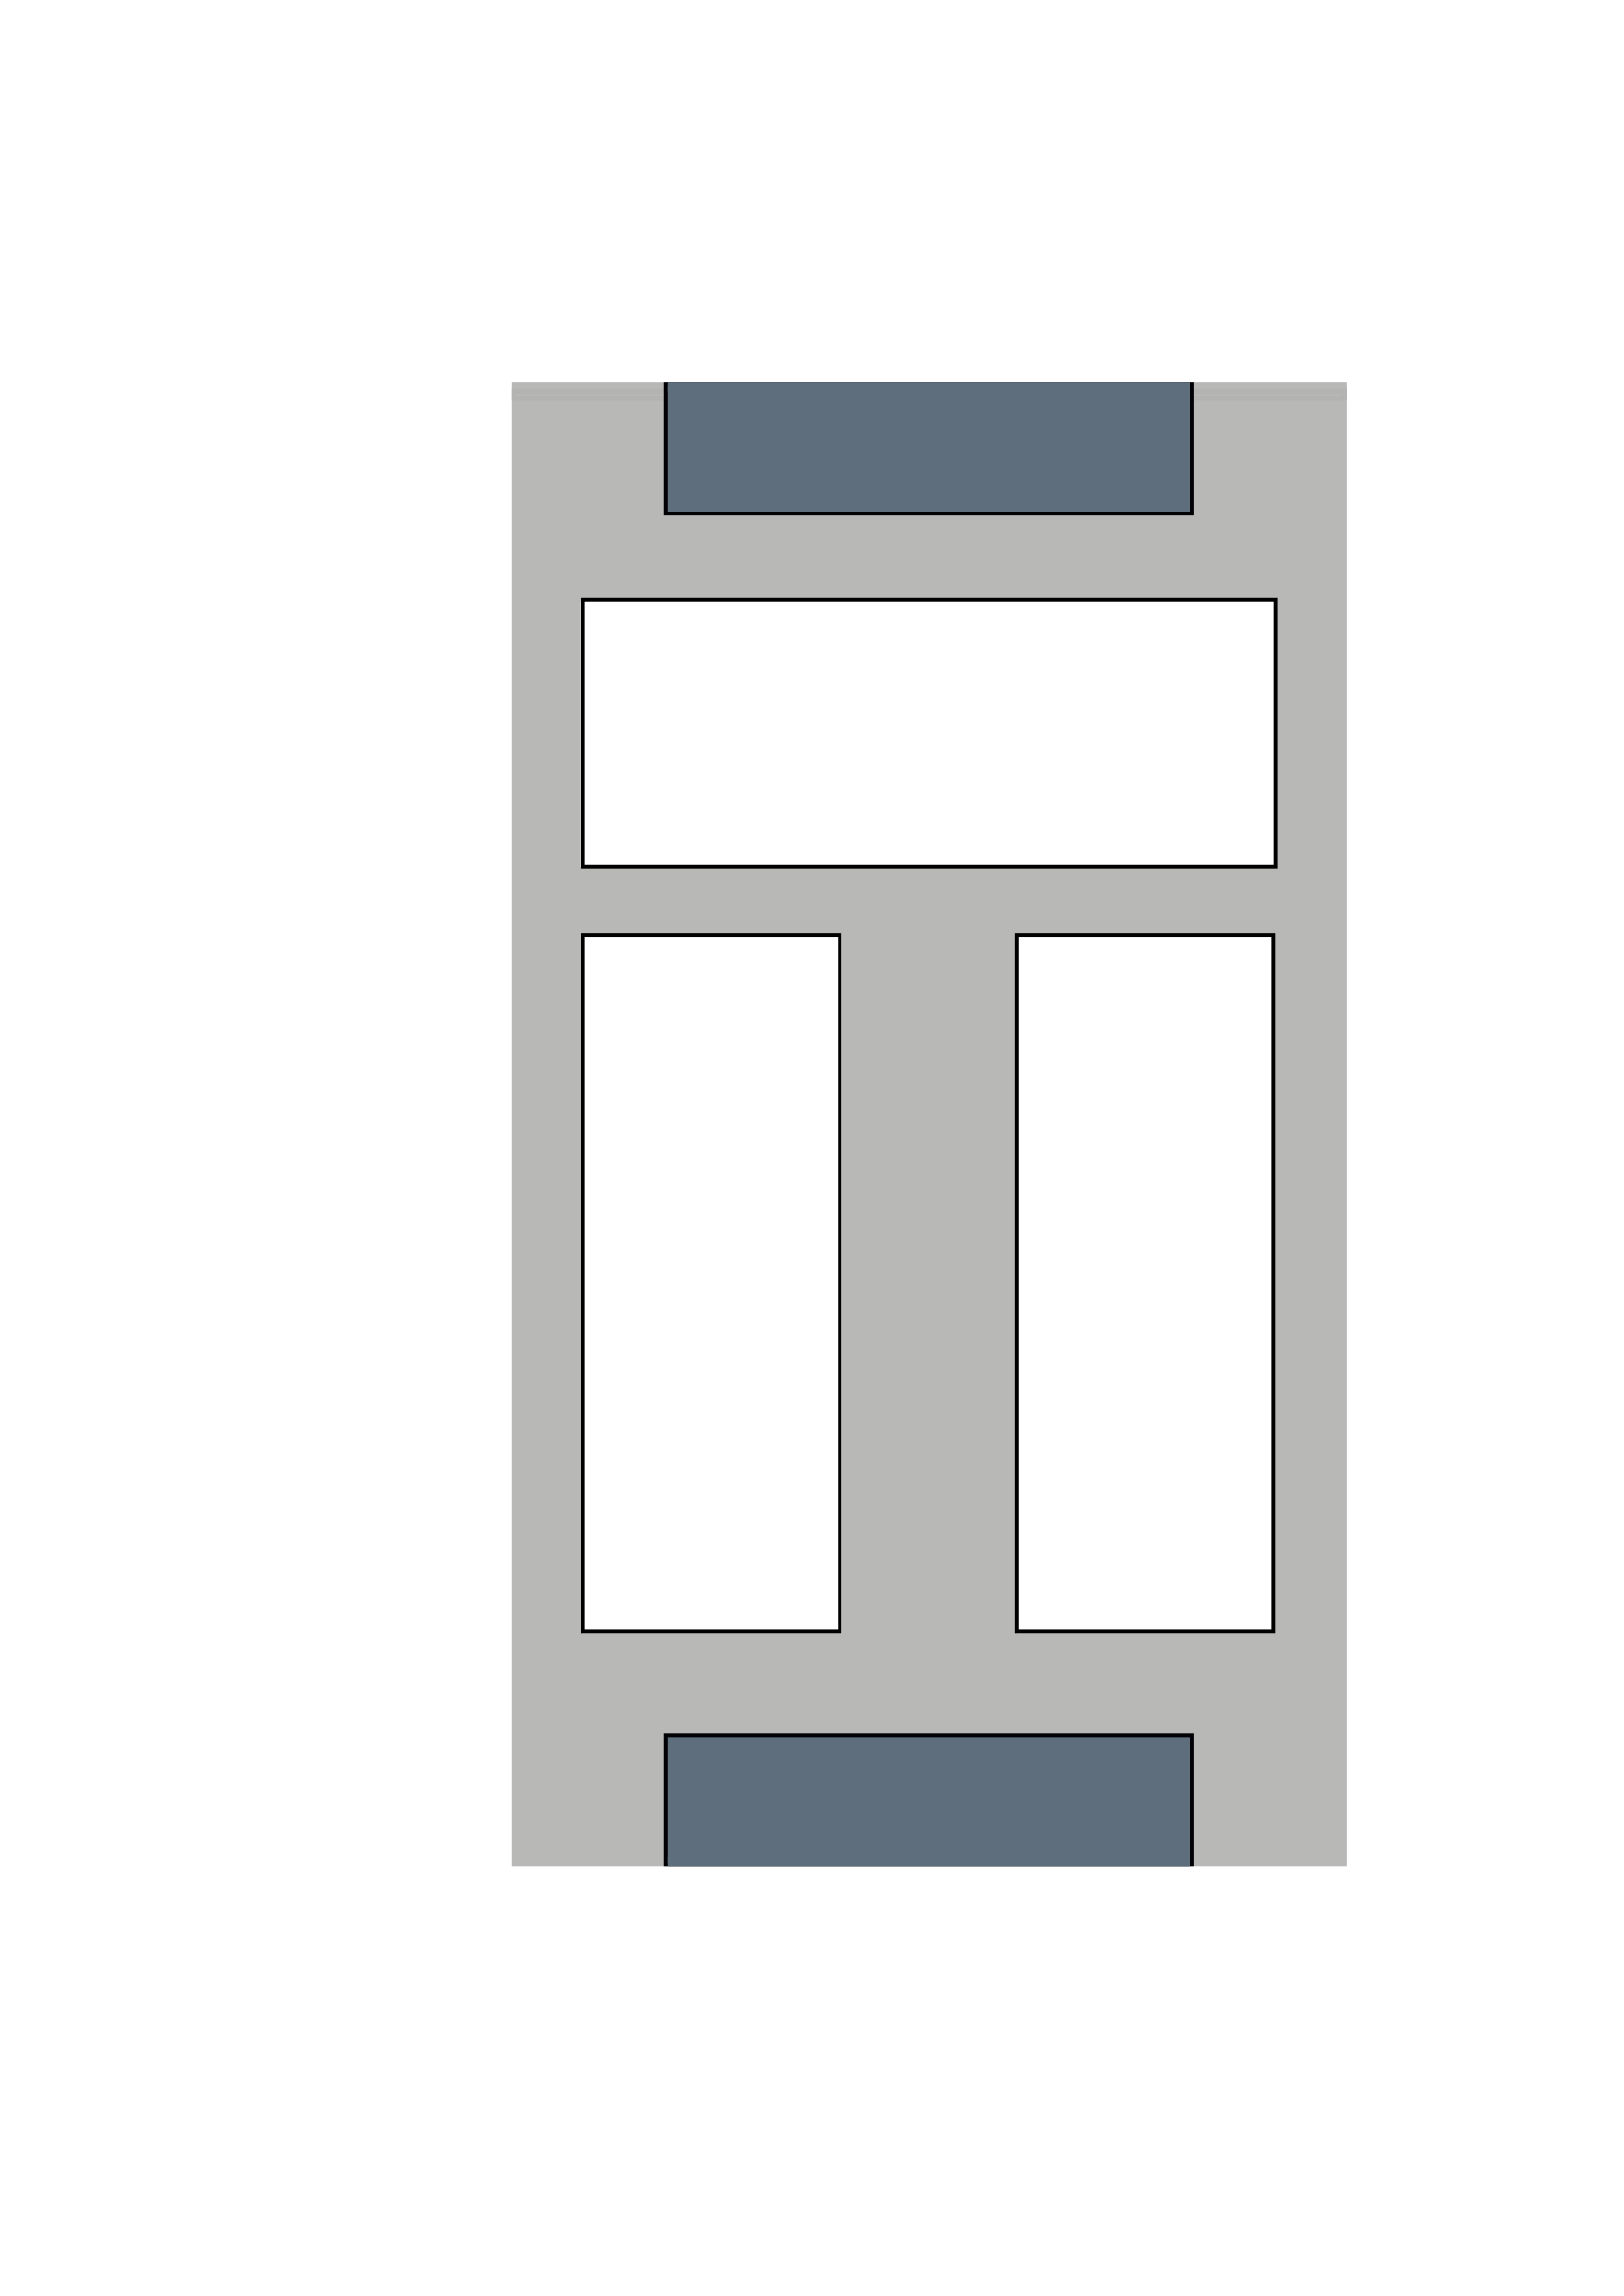
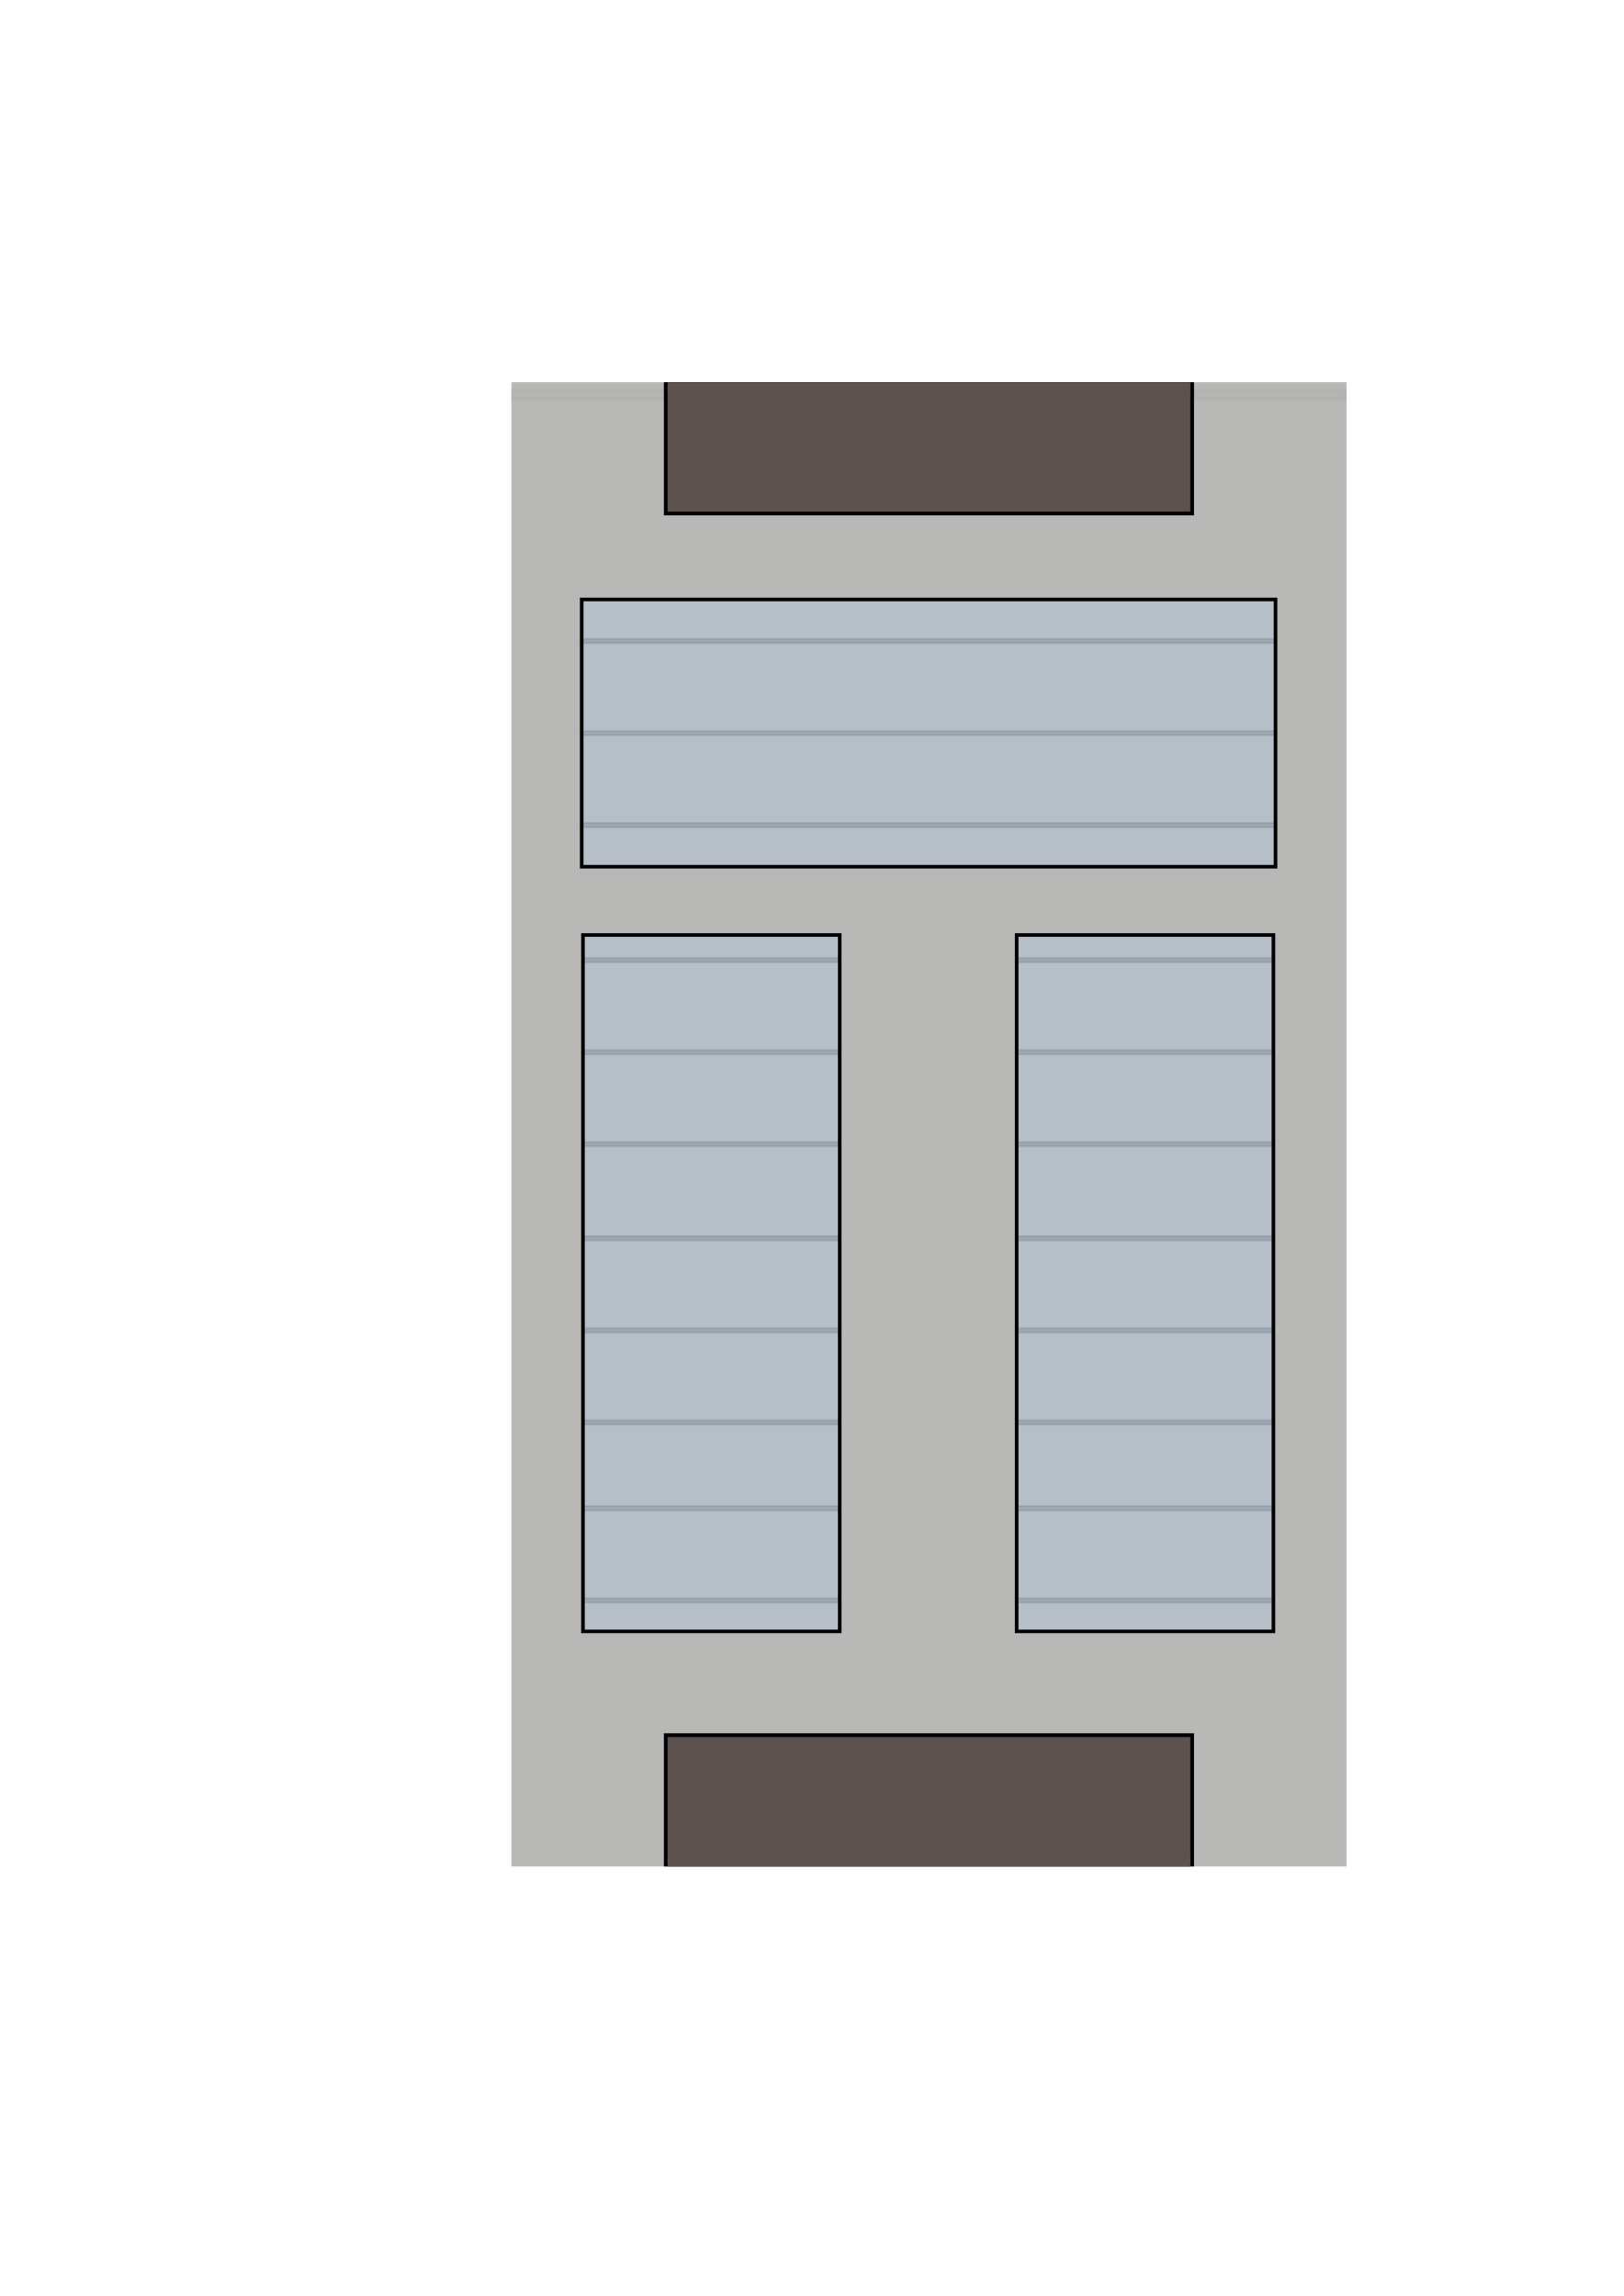
- <svg xmlns="http://www.w3.org/2000/svg" width="210mm" height="297mm" viewBox="0 0 210 297" version="1.1" id="svg8">
-   <defs id="defs2" />
+ <svg xmlns="http://www.w3.org/2000/svg" xmlns:ns1="http://www.openswatchbook.org/uri/2009/osb" width="210mm" height="297mm" viewBox="0 0 210 297" version="1.1" id="svg8">
+   <defs id="defs2">
+     <linearGradient id="linearGradient11740" ns1:paint="solid">
+       <stop style="stop-color:#95a1b0;stop-opacity:1;" offset="0" id="stop11738" />
+     </linearGradient>
+   </defs>
  <g id="layer1">
+     <rect y="94.564" x="74.216" height="0.529" width="93.53" id="rect11758" style="fill:#95a1b0;fill-opacity:0.69;stroke:#000000;stroke-width:0.265;stroke-opacity:0.245" />
+     <rect style="fill:#95a1b0;fill-opacity:0.69;stroke:#000000;stroke-width:0.265;stroke-opacity:0.245" id="rect11756" width="93.53" height="0.529" x="74.216" y="82.658" />
+     <rect style="fill:#95a1b0;fill-opacity:0.69;stroke:#000000;stroke-width:0.265;stroke-opacity:0.245" id="rect11760" width="93.53" height="0.529" x="74.216" y="106.471" />
+     <rect style="fill:#95a1b0;fill-opacity:0.69;stroke:#000000;stroke-width:0.265;stroke-opacity:0.245" id="rect11773" width="93.53" height="0.529" x="74.216" y="135.839" />
+     <rect y="123.933" x="74.216" height="0.529" width="93.53" id="rect11775" style="fill:#95a1b0;fill-opacity:0.69;stroke:#000000;stroke-width:0.265;stroke-opacity:0.245" />
+     <rect y="147.746" x="74.216" height="0.529" width="93.53" id="rect11777" style="fill:#95a1b0;fill-opacity:0.69;stroke:#000000;stroke-width:0.265;stroke-opacity:0.245" />
+     <rect y="171.823" x="74.216" height="0.529" width="93.53" id="rect11781" style="fill:#95a1b0;fill-opacity:0.69;stroke:#000000;stroke-width:0.265;stroke-opacity:0.245" />
+     <rect style="fill:#95a1b0;fill-opacity:0.69;stroke:#000000;stroke-width:0.265;stroke-opacity:0.245" id="rect11783" width="93.53" height="0.529" x="74.216" y="159.917" />
+     <rect style="fill:#95a1b0;fill-opacity:0.69;stroke:#000000;stroke-width:0.265;stroke-opacity:0.245" id="rect11785" width="93.53" height="0.529" x="74.216" y="183.729" />
+     <rect style="fill:#95a1b0;fill-opacity:0.69;stroke:#000000;stroke-width:0.265;stroke-opacity:0.245" id="rect11789" width="93.53" height="0.529" x="74.216" y="206.748" />
+     <rect y="194.842" x="74.216" height="0.529" width="93.53" id="rect11791" style="fill:#95a1b0;fill-opacity:0.69;stroke:#000000;stroke-width:0.265;stroke-opacity:0.245" />
+     <rect y="218.654" x="74.216" height="0.529" width="93.53" id="rect11793" style="fill:#95a1b0;fill-opacity:0.69;stroke:#000000;stroke-width:0.265;stroke-opacity:0.705" />
    <path style="fill:#b8b8b6;fill-opacity:1;fill-rule:evenodd;stroke:none;stroke-width:3.024;stroke-miterlimit:4;stroke-dasharray:none;stroke-dashoffset:0;stroke-opacity:1" d="M 250 186.85 L 250 912.52 L 658.189 912.52 L 658.189 186.85 L 250 186.85 z M 283.66 293.791 L 623.779 293.791 L 623.779 423.898 L 283.66 423.898 L 283.66 293.791 z M 285.094 457.945 L 411.094 457.945 L 411.094 798.49 L 285.094 798.49 L 285.094 457.945 z M 497.096 457.945 L 623.096 457.945 L 623.096 798.49 L 497.096 798.49 L 497.096 457.945 z " transform="scale(0.2645833)" id="rect4485" />
    <rect y="50.657" x="66.48" height="0.877" width="107.332" id="rect6783" style="fill:none;fill-opacity:1;fill-rule:evenodd;stroke:#b3b3b1;stroke-width:0.665;stroke-miterlimit:4;stroke-dasharray:none;stroke-dashoffset:0;stroke-opacity:1" />
-     <rect style="fill:none;fill-opacity:1;fill-rule:evenodd;stroke:#000000;stroke-width:0.465;stroke-miterlimit:4;stroke-dasharray:none;stroke-dashoffset:0;stroke-opacity:1" id="rect7838" width="33.208" height="90.083" x="75.397" y="120.95" />
-     <rect style="fill:none;fill-opacity:1;fill-rule:evenodd;stroke:#000000;stroke-width:0.465;stroke-miterlimit:4;stroke-dasharray:none;stroke-dashoffset:0;stroke-opacity:1" id="rect7842" width="33.208" height="90.083" x="131.489" y="120.95" />
-     <rect style="fill:none;fill-opacity:1;fill-rule:evenodd;stroke:#000000;stroke-width:0.465;stroke-miterlimit:4;stroke-dasharray:none;stroke-dashoffset:0;stroke-opacity:1" id="rect7851" width="89.572" height="34.568" x="75.397" y="77.545" />
-     <g id="g9349" transform="translate(-18.62563,45.56657)">
-       <rect y="4.113" x="104.729" height="16.744" width="68.084" id="rect9343" style="fill:#5f6e7d;fill-opacity:1;stroke:#000006;stroke-width:0.481;stroke-miterlimit:4;stroke-dasharray:none;stroke-opacity:0.99" />
-       <rect y="3.872" x="104.968" height="1.216" width="67.606" id="rect9345" style="fill:#5f6e7d;fill-opacity:1;stroke:none;stroke-width:0.481;stroke-miterlimit:4;stroke-dasharray:none;stroke-opacity:0.99" />
+     <rect style="fill:#95a1b0;fill-opacity:0.69;fill-rule:evenodd;stroke:#000000;stroke-width:0.465;stroke-miterlimit:4;stroke-dasharray:none;stroke-dashoffset:0;stroke-opacity:1" id="rect7838" width="33.208" height="90.083" x="75.397" y="120.95" />
+     <rect style="fill:#95a1b0;fill-opacity:0.69;fill-rule:evenodd;stroke:#000000;stroke-width:0.465;stroke-miterlimit:4;stroke-dasharray:none;stroke-dashoffset:0;stroke-opacity:1" id="rect7842" width="33.208" height="90.083" x="131.489" y="120.95" />
+     <g id="g3613">
+       <rect y="49.679" x="86.104" height="16.744" width="68.084" id="rect9343" style="fill:#5e524e;fill-opacity:1;stroke:#000006;stroke-width:0.481;stroke-miterlimit:4;stroke-dasharray:none;stroke-opacity:0.99" />
+       <rect y="49.439" x="86.343" height="1.216" width="67.606" id="rect9345" style="fill:#5e524e;fill-opacity:1;stroke:none;stroke-width:0.481;stroke-miterlimit:4;stroke-dasharray:none;stroke-opacity:0.99" />
    </g>
-     <g transform="matrix(1,0,0,-1,-18.62563,245.3088)" id="g9355">
-       <rect style="fill:#5f6e7d;fill-opacity:1;stroke:#000006;stroke-width:0.481;stroke-miterlimit:4;stroke-dasharray:none;stroke-opacity:0.99" id="rect9351" width="68.084" height="16.744" x="104.729" y="4.113" />
-       <rect style="fill:#5f6e7d;fill-opacity:1;stroke:none;stroke-width:0.481;stroke-miterlimit:4;stroke-dasharray:none;stroke-opacity:0.99" id="rect9353" width="67.606" height="1.216" x="104.968" y="3.872" />
+     <g id="g3617">
+       <rect transform="scale(1,-1)" style="fill:#5e524e;fill-opacity:1;stroke:#000006;stroke-width:0.481;stroke-miterlimit:4;stroke-dasharray:none;stroke-opacity:0.99" id="rect9351" width="68.084" height="16.744" x="86.104" y="-241.196" />
+       <rect transform="scale(1,-1)" style="fill:#5e524e;fill-opacity:1;stroke:none;stroke-width:0.481;stroke-miterlimit:4;stroke-dasharray:none;stroke-opacity:0.99" id="rect9353" width="67.606" height="1.216" x="86.343" y="-241.437" />
    </g>
+     <rect style="fill:#95a1b0;fill-opacity:0.69;fill-rule:evenodd;stroke:#000000;stroke-width:0.465;stroke-miterlimit:4;stroke-dasharray:none;stroke-dashoffset:0;stroke-opacity:1" id="rect7851" width="89.737" height="34.568" x="75.232" y="77.545" />
  </g>
</svg>
